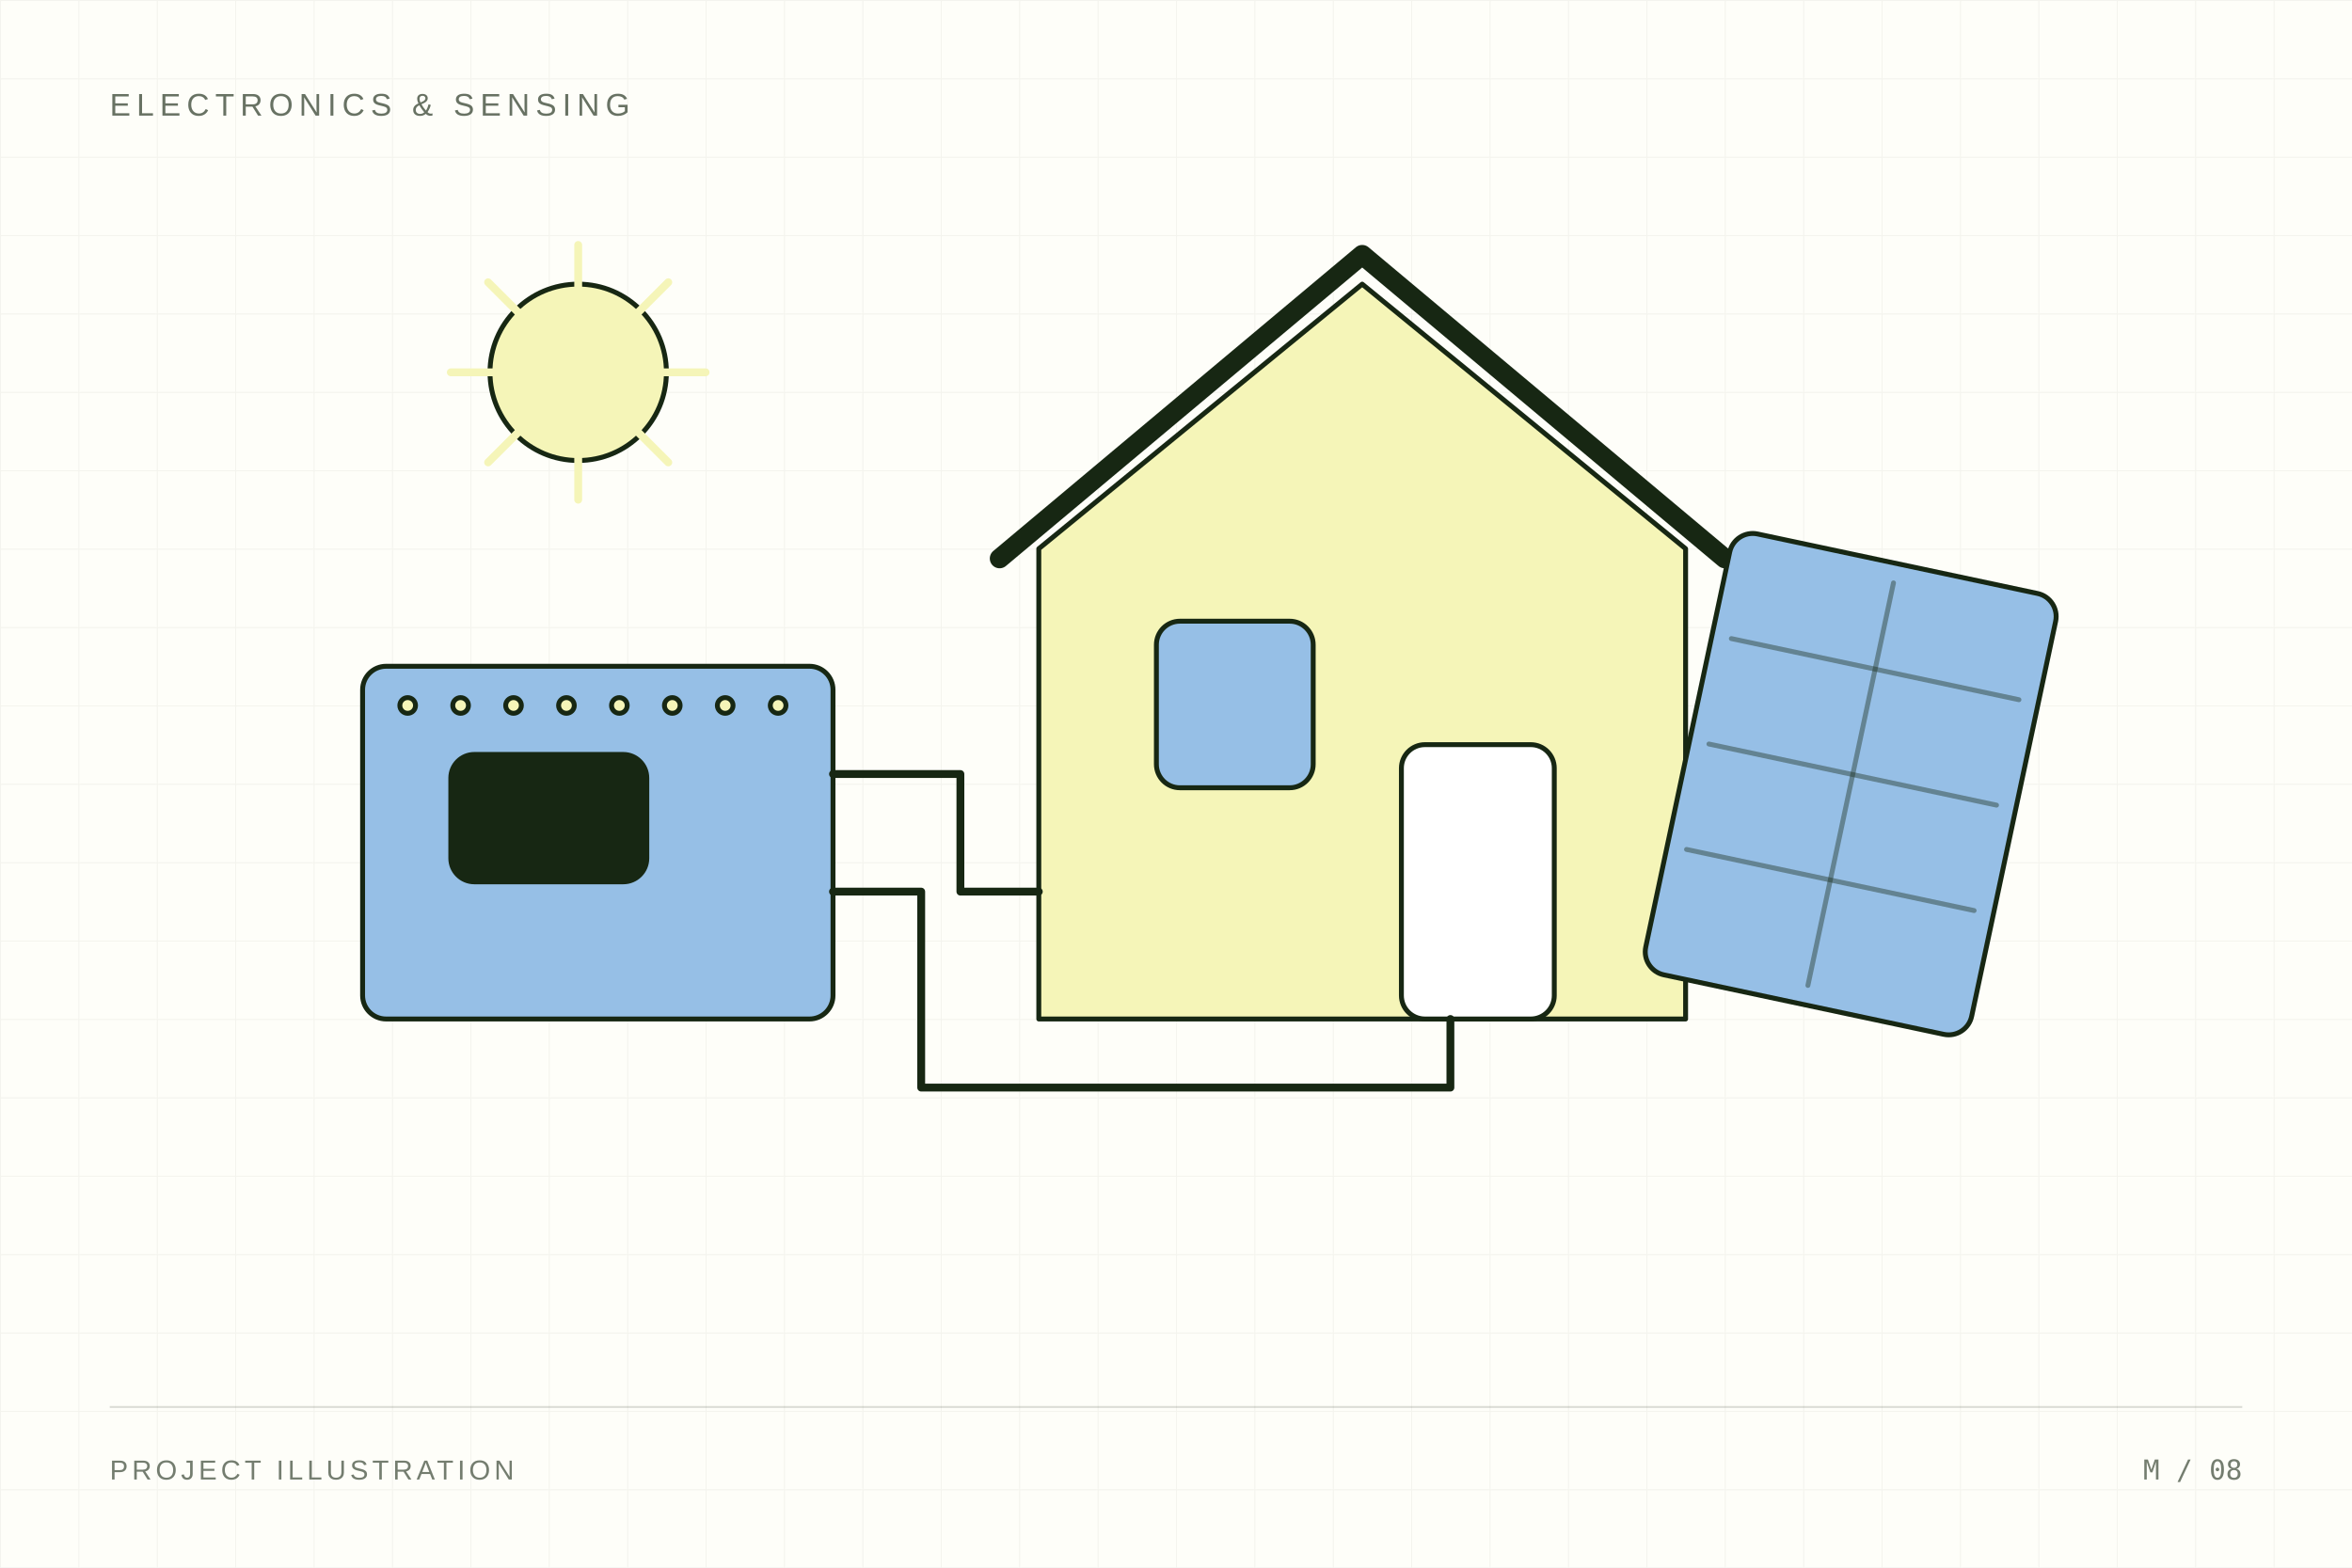
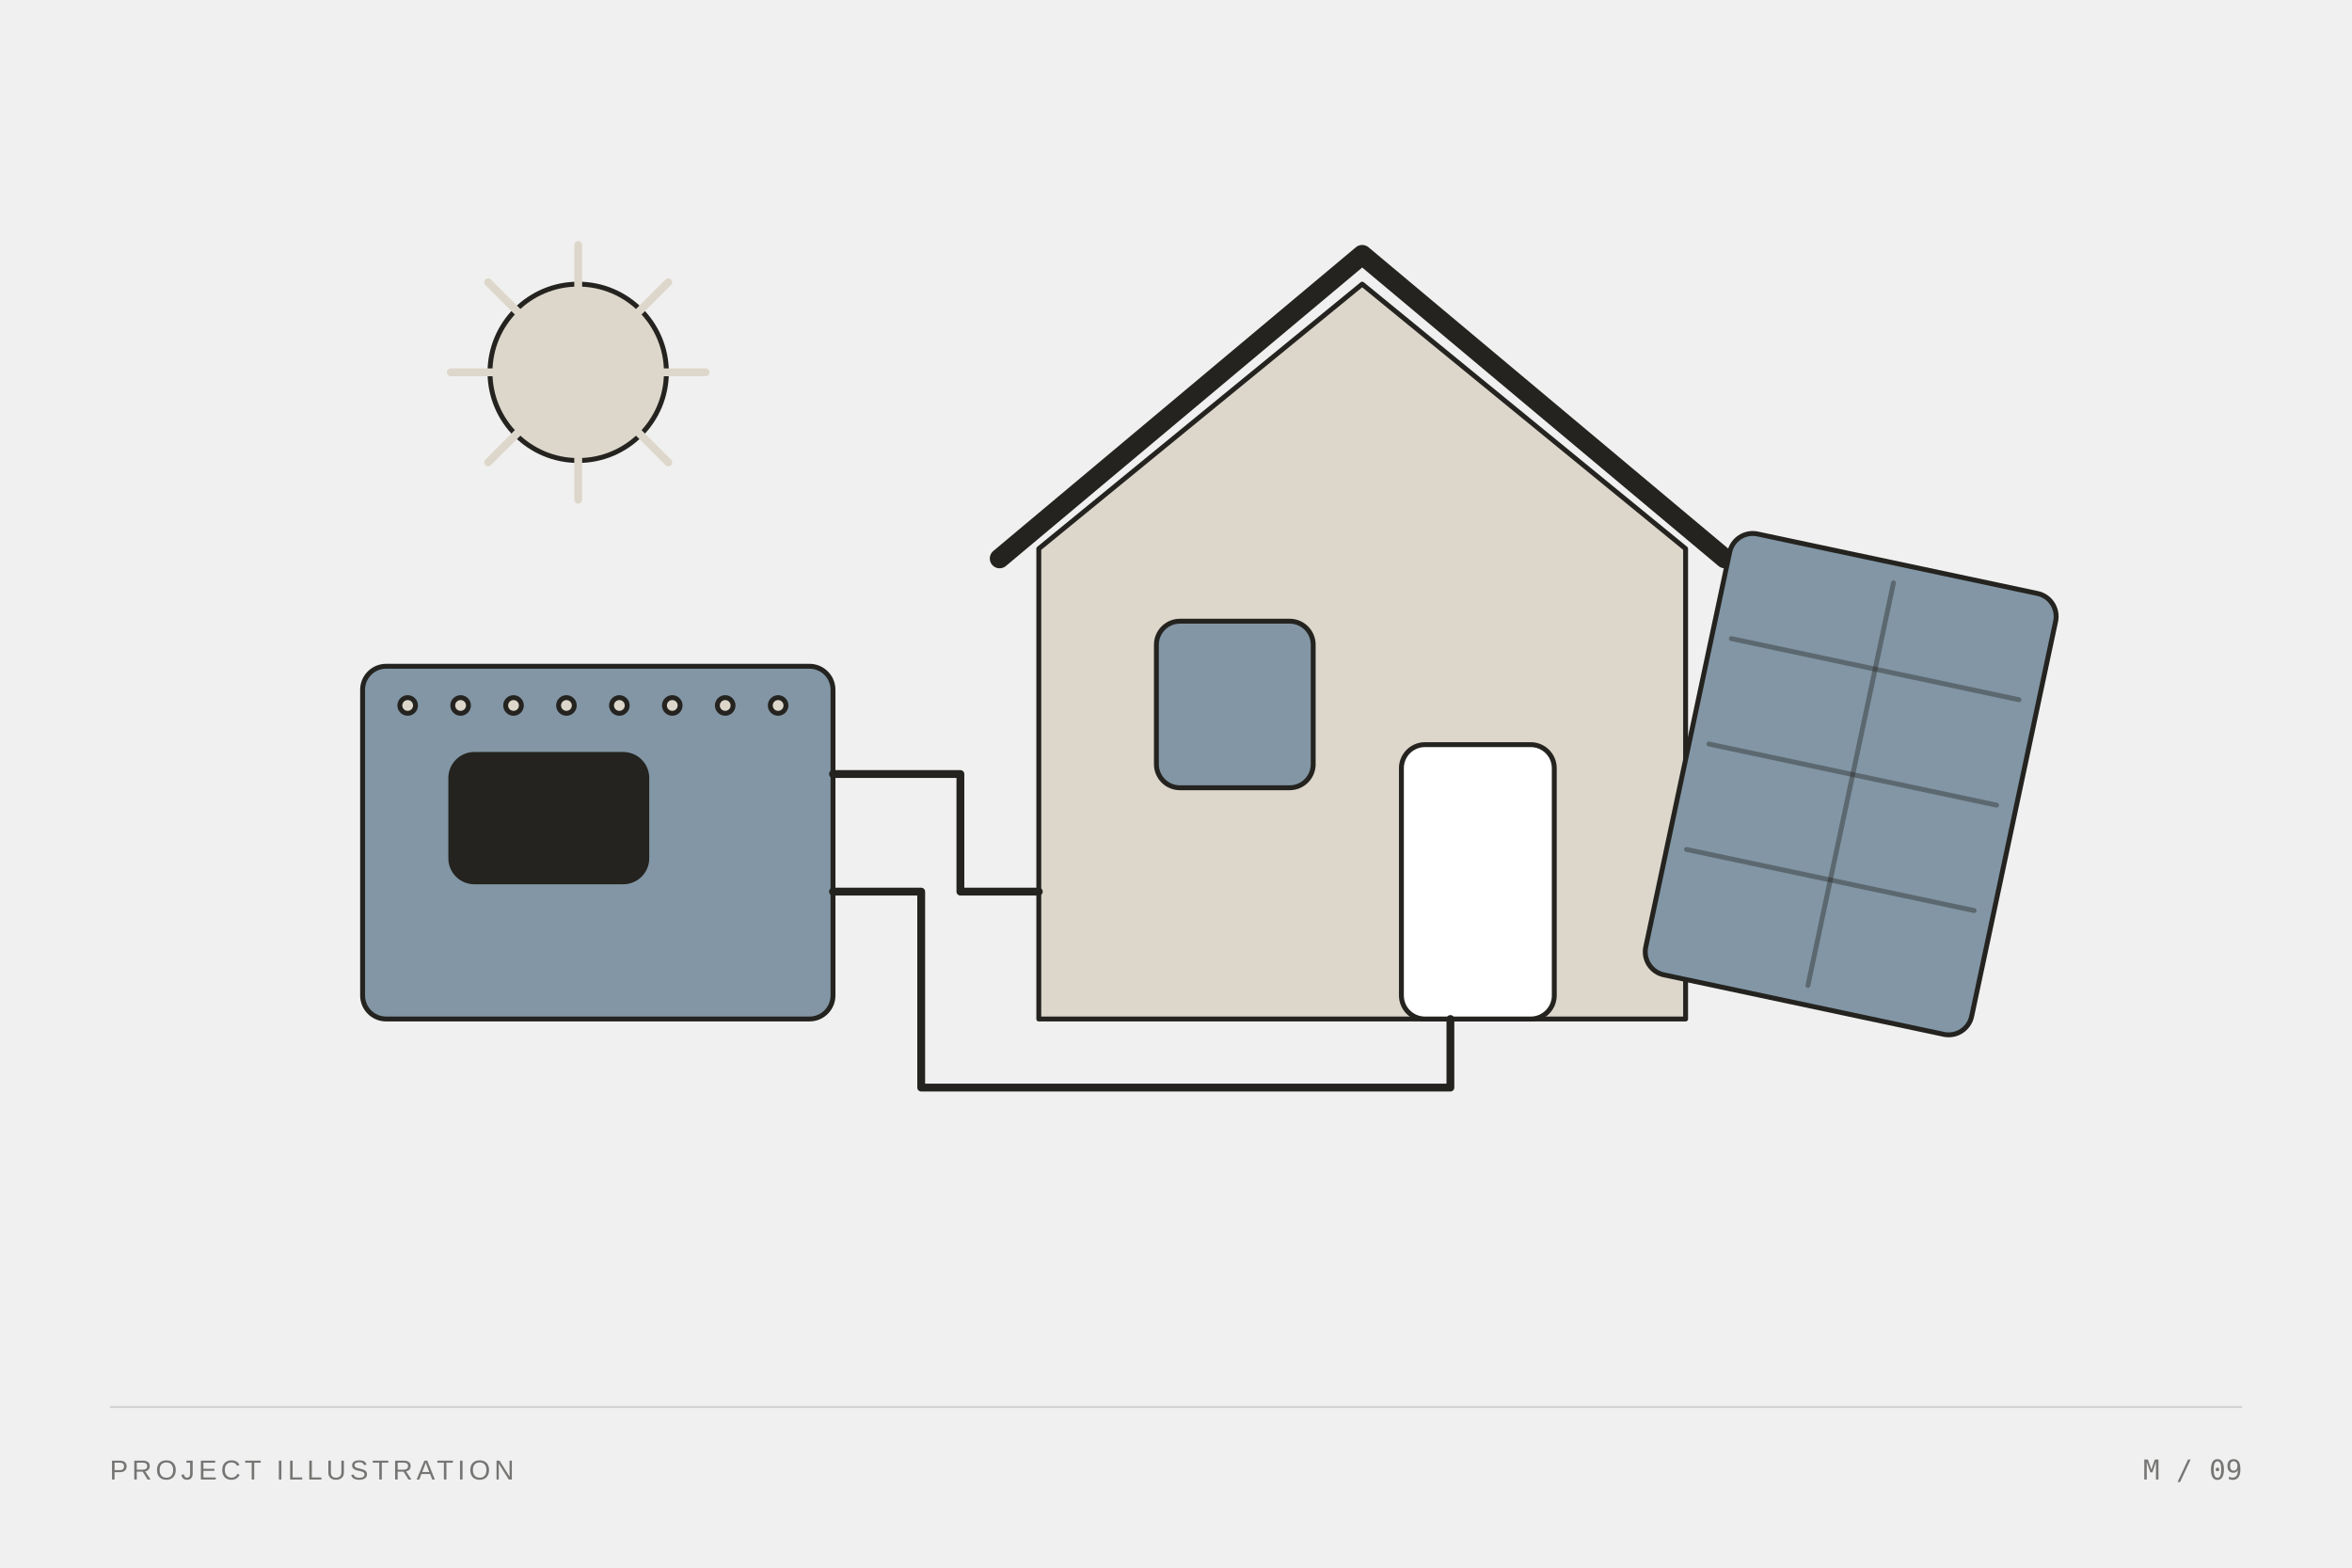
<svg xmlns="http://www.w3.org/2000/svg" width="1200" height="800" viewBox="0 0 1200 800" role="img" aria-label="Temporary electronics &amp; sensing subject illustration">
-   <defs>
-     <pattern id="grid" width="40" height="40" patternUnits="userSpaceOnUse">
-       <path d="M40 0H0V40" fill="none" stroke="#172713" stroke-opacity=".045" />
-     </pattern>
-   </defs>
-   <rect width="1200" height="800" fill="#fefef9" />
-   <rect width="1200" height="800" fill="url(#grid)" />
-   <text x="56" y="59" font-family="Arial,sans-serif" font-size="16" letter-spacing="3" fill="#172713" opacity=".65">ELECTRONICS &amp; SENSING</text>
-   <g stroke="#172713" stroke-width="2.5" stroke-linecap="round" stroke-linejoin="round">
+   <g stroke="#24231f" stroke-width="2.5" stroke-linecap="round" stroke-linejoin="round">
    <g transform="translate(125 75)">
-       <path d="M405 205L570 70L735 205V445H405Z" fill="#f5f5b8" />
+       <path d="M405 205L570 70L735 205V445H405Z" fill="#ddd7cb" />
      <path d="M385 210L570 55L755 210" fill="none" stroke-width="10" />
-       <rect x="465" y="242" width="80" height="85" rx="12" fill="#96bfe6" />
+       <rect x="465" y="242" width="80" height="85" rx="12" fill="#8296a5" />
      <rect x="590" y="305" width="78" height="140" rx="12" fill="white" />
-       <rect x="60" y="265" width="240" height="180" rx="12" fill="#96bfe6" />
-       <rect x="105" y="310" width="100" height="65" rx="12" fill="#172713" />
-       <circle cx="83" cy="285" r="4" fill="#f5f5b8" />
-       <circle cx="110" cy="285" r="4" fill="#f5f5b8" />
-       <circle cx="137" cy="285" r="4" fill="#f5f5b8" />
-       <circle cx="164" cy="285" r="4" fill="#f5f5b8" />
-       <circle cx="191" cy="285" r="4" fill="#f5f5b8" />
-       <circle cx="218" cy="285" r="4" fill="#f5f5b8" />
-       <circle cx="245" cy="285" r="4" fill="#f5f5b8" />
-       <circle cx="272" cy="285" r="4" fill="#f5f5b8" />
+       <rect x="60" y="265" width="240" height="180" rx="12" fill="#8296a5" />
+       <rect x="105" y="310" width="100" height="65" rx="12" fill="#24231f" />
+       <circle cx="83" cy="285" r="4" fill="#ddd7cb" />
+       <circle cx="110" cy="285" r="4" fill="#ddd7cb" />
+       <circle cx="137" cy="285" r="4" fill="#ddd7cb" />
+       <circle cx="164" cy="285" r="4" fill="#ddd7cb" />
+       <circle cx="191" cy="285" r="4" fill="#ddd7cb" />
+       <circle cx="218" cy="285" r="4" fill="#ddd7cb" />
+       <circle cx="245" cy="285" r="4" fill="#ddd7cb" />
+       <circle cx="272" cy="285" r="4" fill="#ddd7cb" />
      <path d="M300 320H365V380H405M300 380H345V480H615V445" fill="none" stroke-width="4" />
      <g transform="translate(760 195) rotate(12)">
-         <rect x="0" y="0" width="170" height="230" rx="12" fill="#96bfe6" />
+         <rect x="0" y="0" width="170" height="230" rx="12" fill="#8296a5" />
        <line x1="10" y1="55" x2="160" y2="55" opacity=".4" />
        <line x1="10" y1="110" x2="160" y2="110" opacity=".4" />
        <line x1="10" y1="165" x2="160" y2="165" opacity=".4" />
        <line x1="85" y1="10" x2="85" y2="220" opacity=".4" />
      </g>
-       <circle cx="170" cy="115" r="45" fill="#f5f5b8" />
-       <path d="M105 115H235" transform="rotate(0 170 115)" stroke="#f5f5b8" stroke-width="4" />
-       <path d="M105 115H235" transform="rotate(45 170 115)" stroke="#f5f5b8" stroke-width="4" />
-       <path d="M105 115H235" transform="rotate(90 170 115)" stroke="#f5f5b8" stroke-width="4" />
-       <path d="M105 115H235" transform="rotate(135 170 115)" stroke="#f5f5b8" stroke-width="4" />
+       <circle cx="170" cy="115" r="45" fill="#ddd7cb" />
+       <path d="M105 115H235" transform="rotate(0 170 115)" stroke="#ddd7cb" stroke-width="4" />
+       <path d="M105 115H235" transform="rotate(45 170 115)" stroke="#ddd7cb" stroke-width="4" />
+       <path d="M105 115H235" transform="rotate(90 170 115)" stroke="#ddd7cb" stroke-width="4" />
+       <path d="M105 115H235" transform="rotate(135 170 115)" stroke="#ddd7cb" stroke-width="4" />
    </g>
  </g>
-   <path d="M56 718H1144" stroke="#172713" stroke-opacity=".15" />
-   <text x="56" y="755" font-family="Arial,sans-serif" font-size="14" letter-spacing="2" fill="#172713" opacity=".6">PROJECT ILLUSTRATION</text>
-   <text x="1144" y="755" text-anchor="end" font-family="monospace" font-size="14" fill="#172713" opacity=".6">M / 08</text>
+   <path d="M56 718H1144" stroke="#24231f" stroke-opacity=".15" />
+   <text x="56" y="755" font-family="Arial,sans-serif" font-size="14" letter-spacing="2" fill="#24231f" opacity=".6">PROJECT ILLUSTRATION</text>
+   <text x="1144" y="755" text-anchor="end" font-family="monospace" font-size="14" fill="#24231f" opacity=".6">M / 09</text>
</svg>
